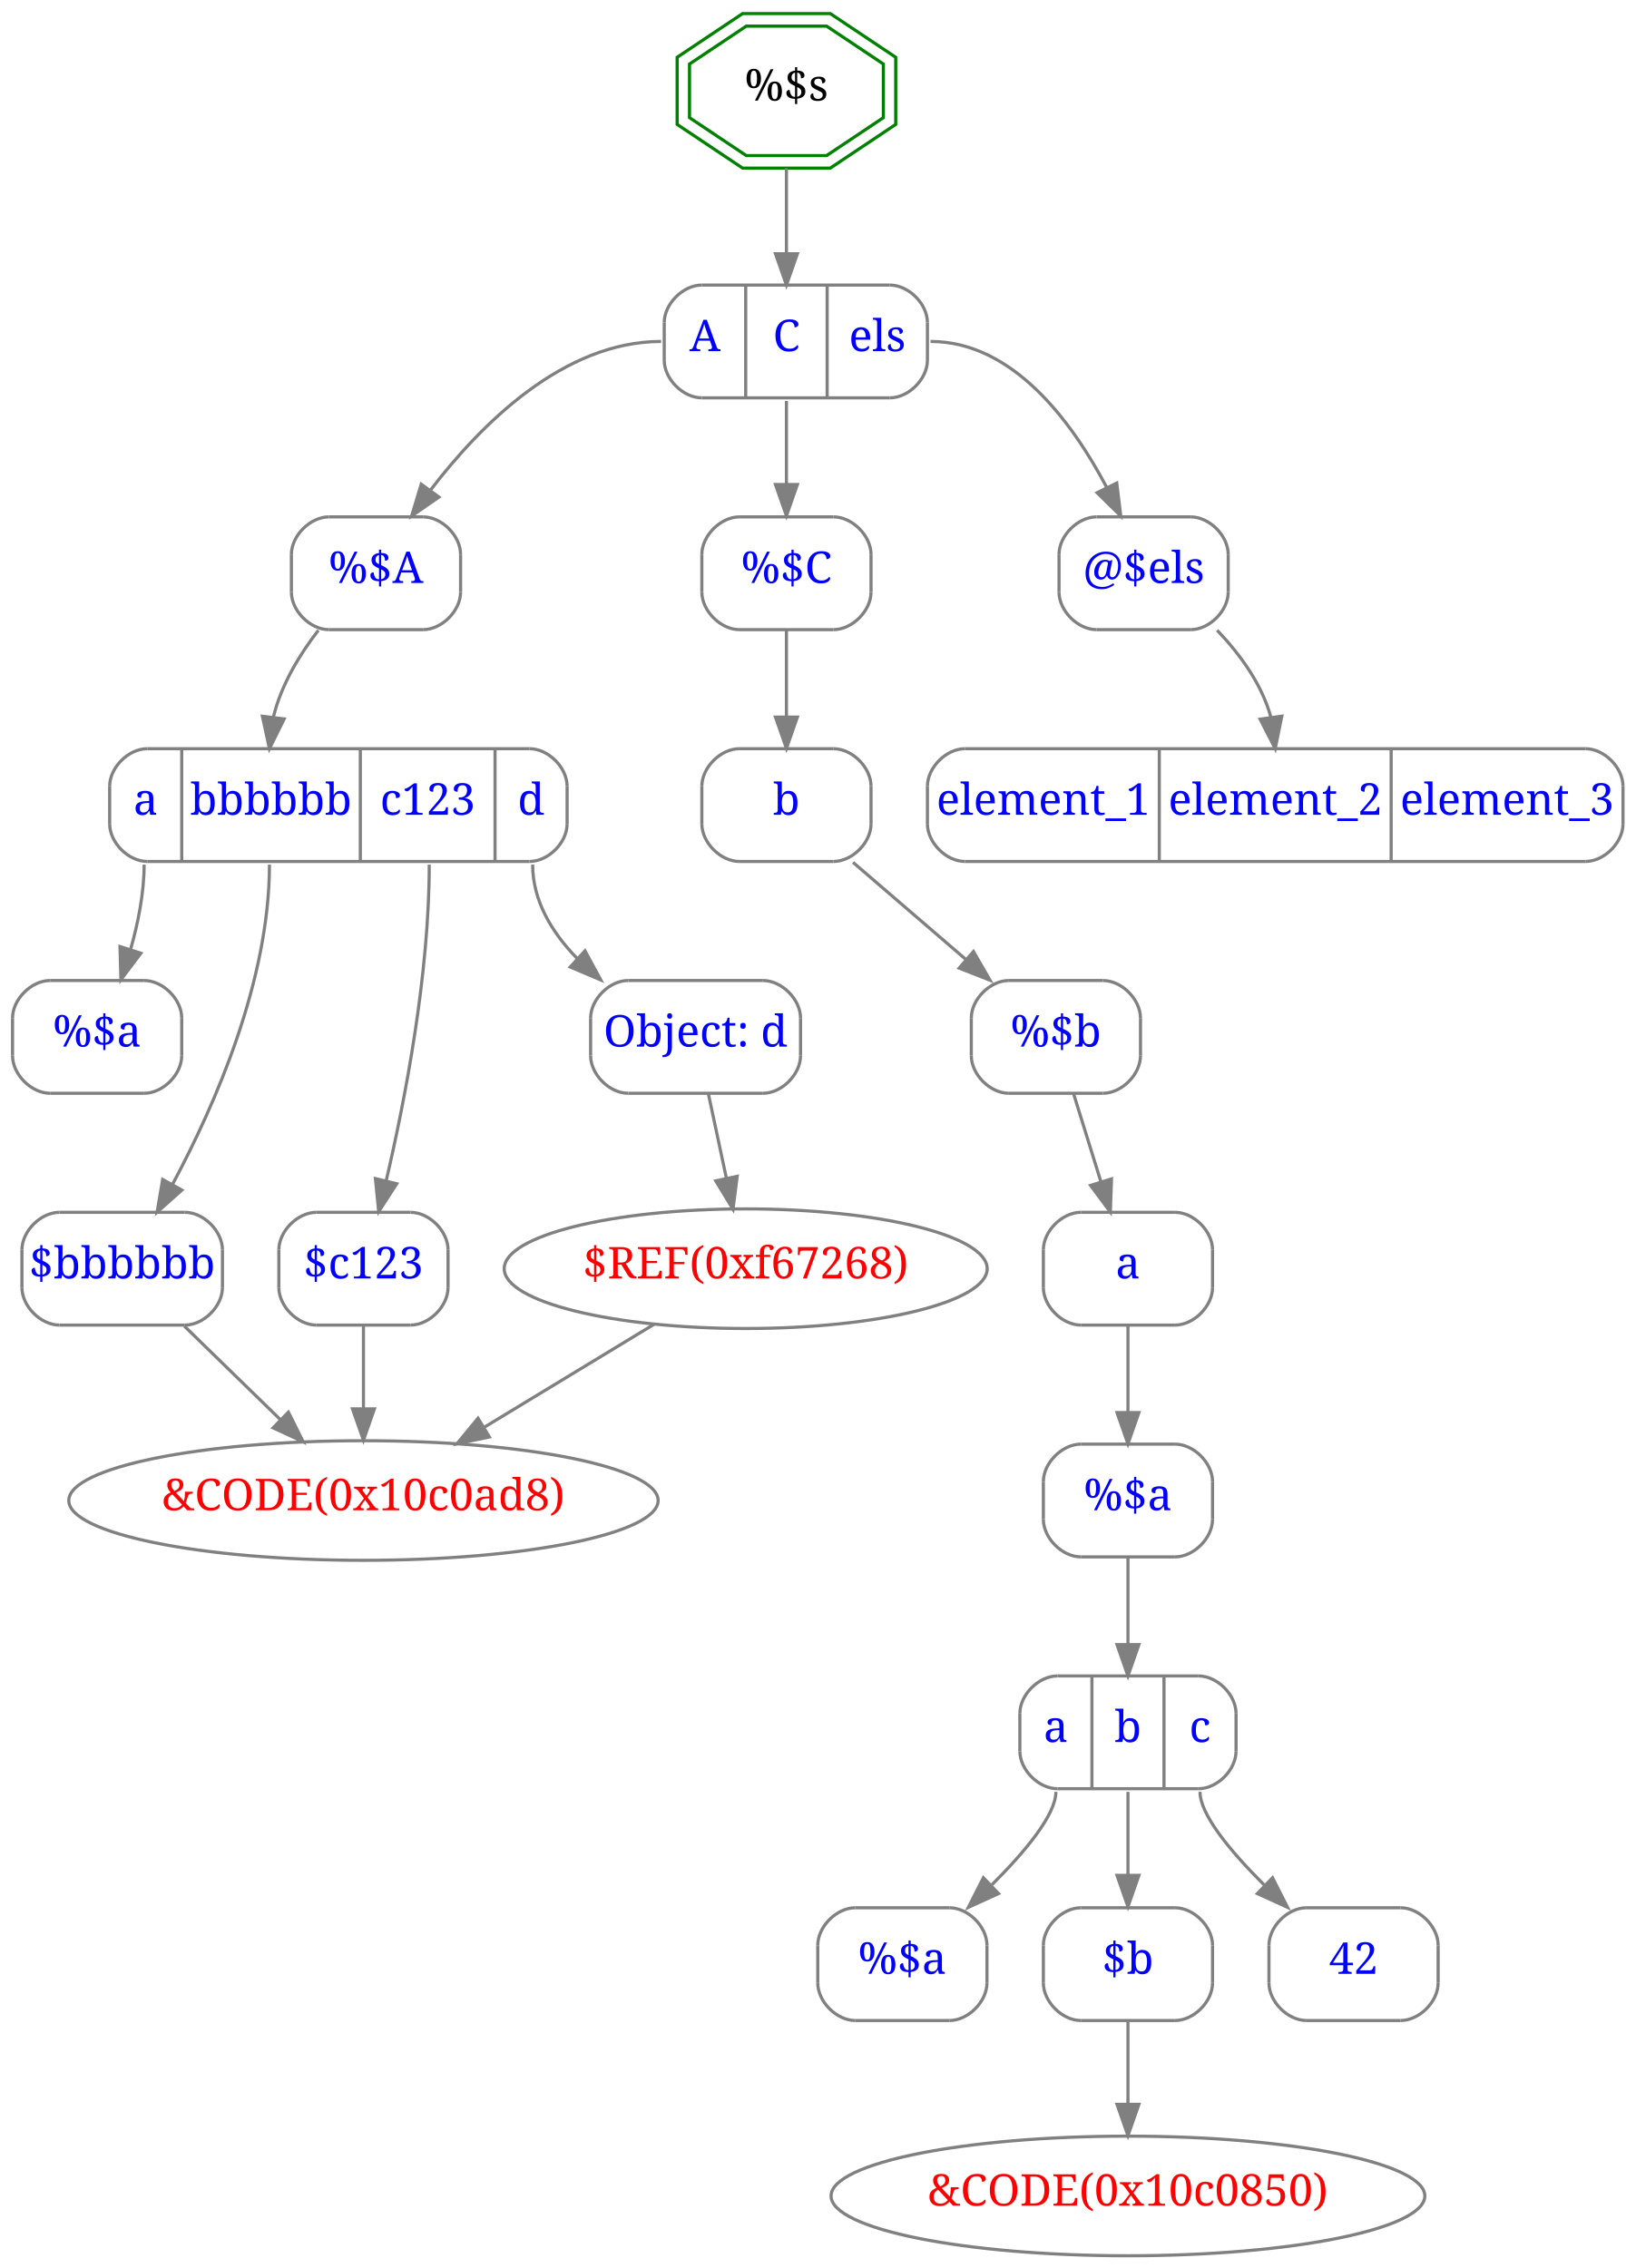
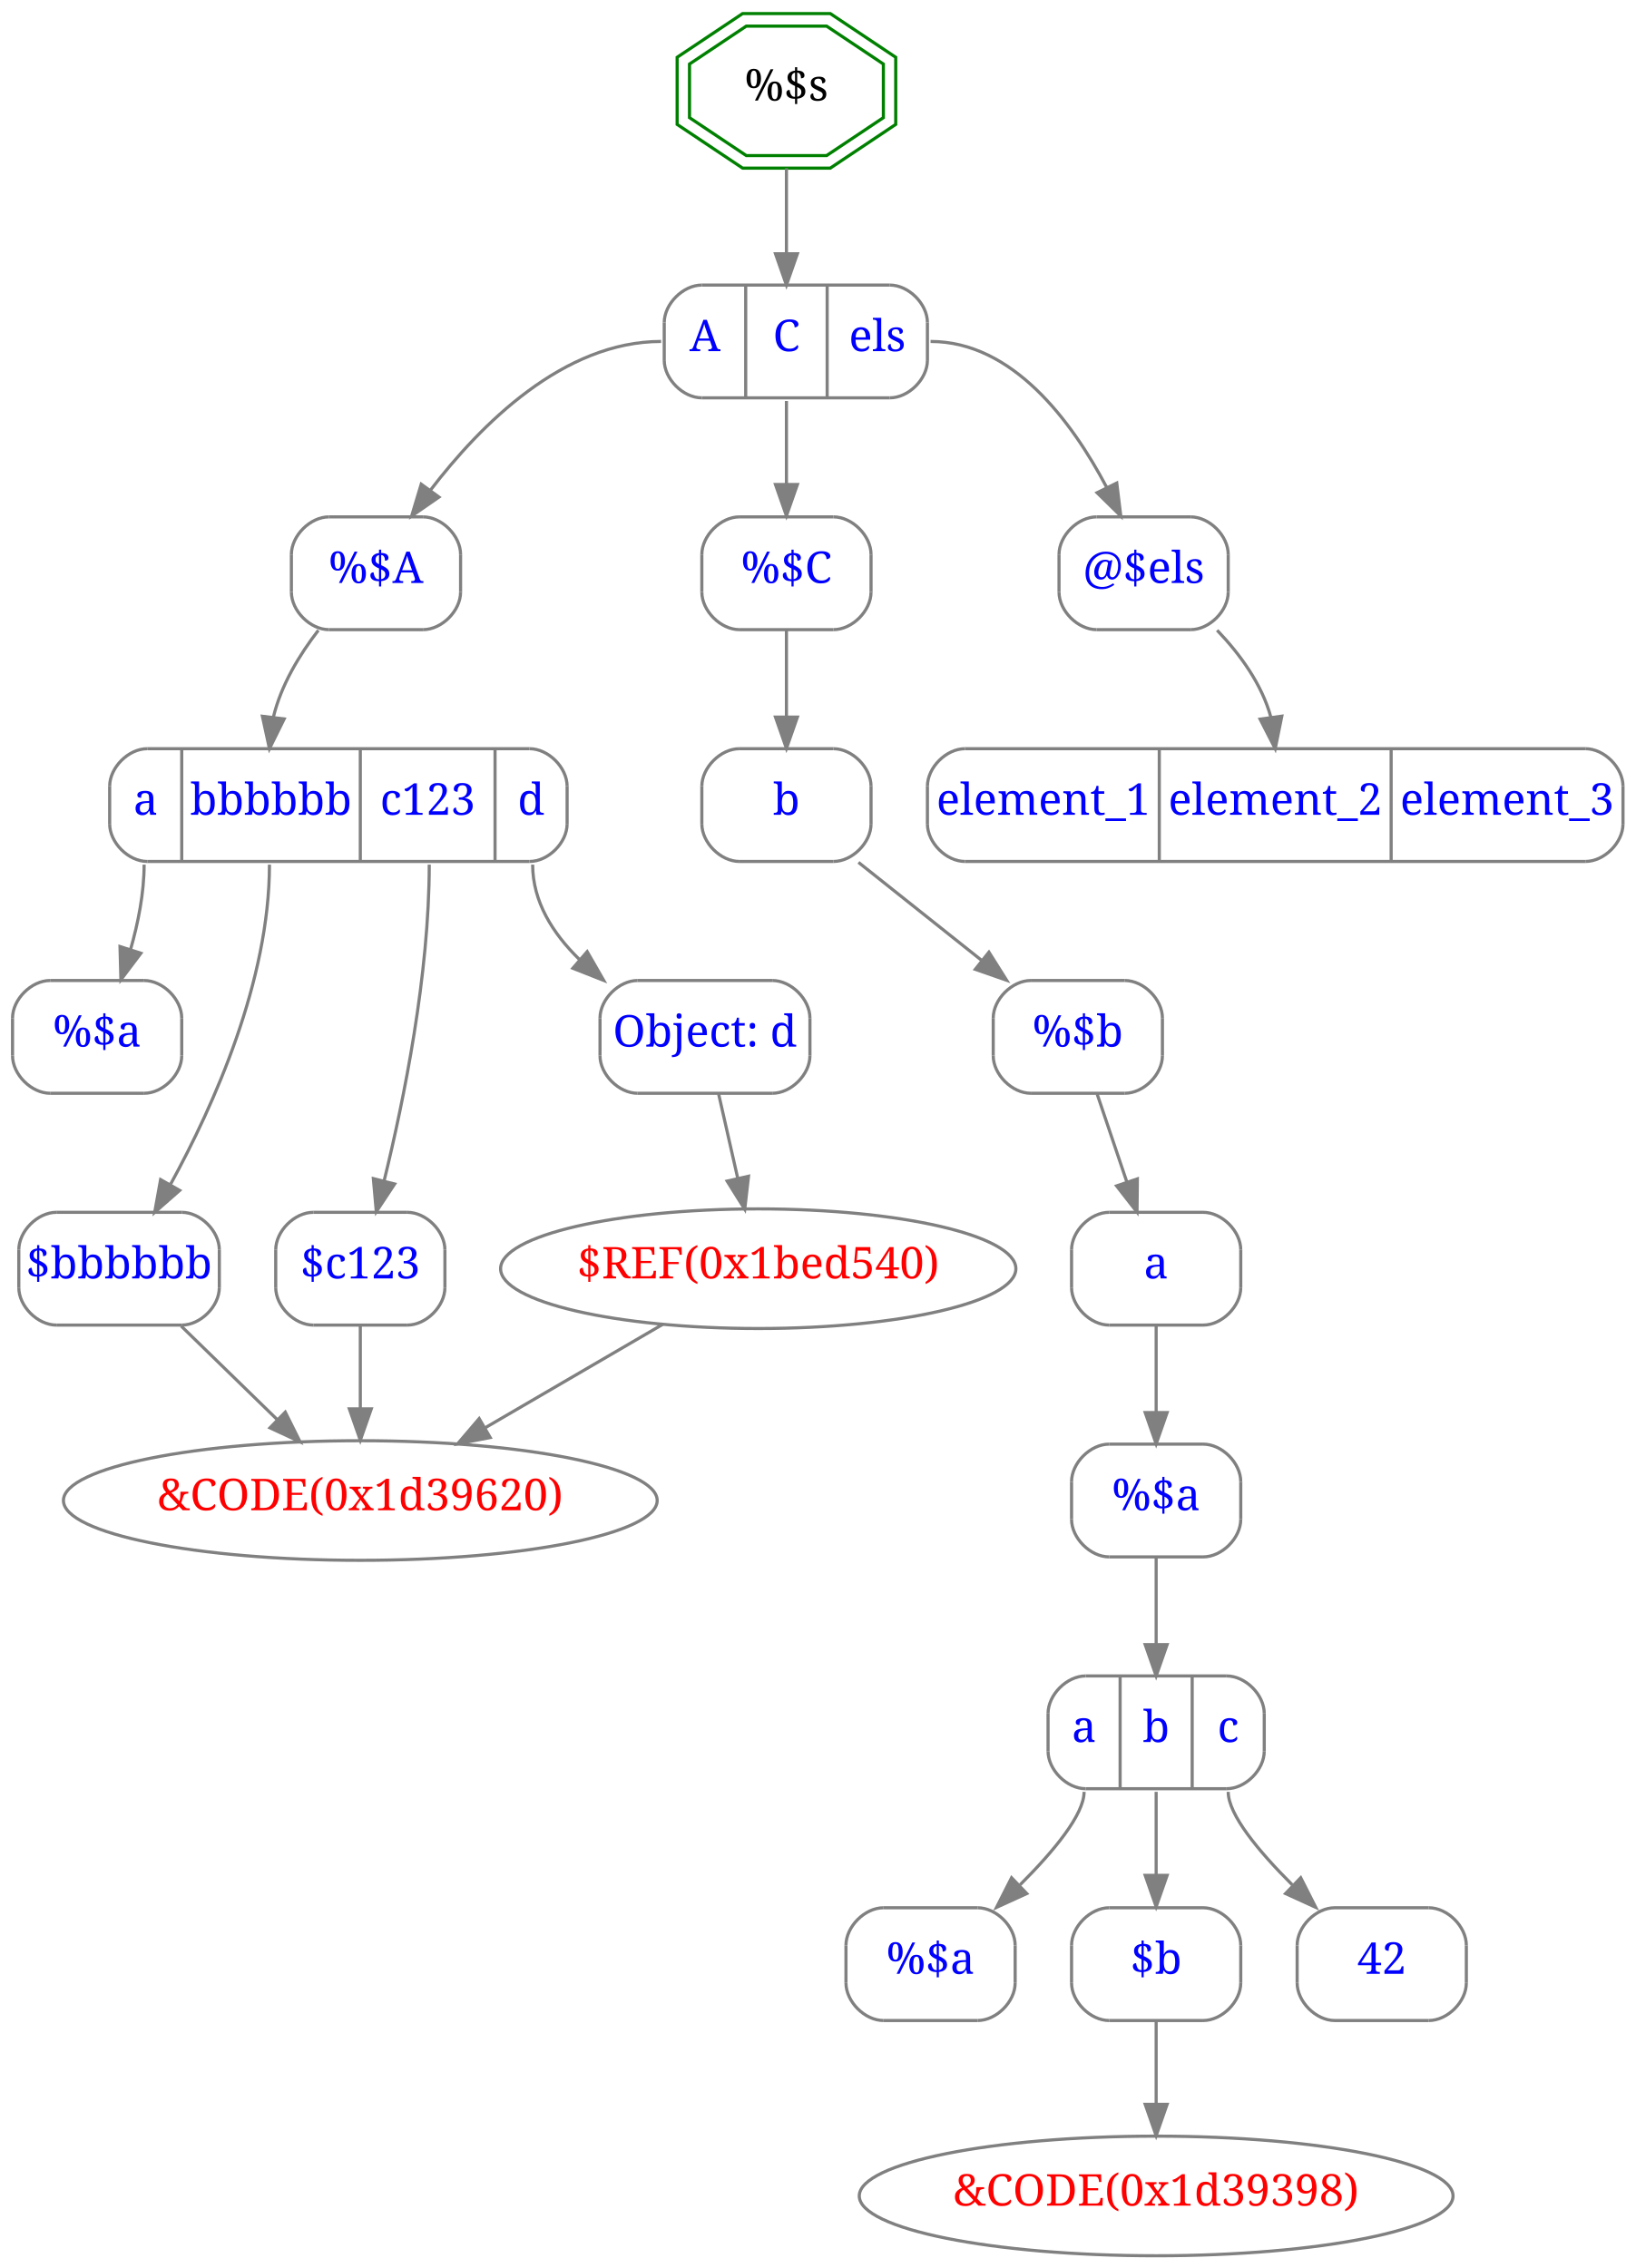
<svg xmlns="http://www.w3.org/2000/svg" width="522pt" height="724pt" viewBox="0.00 0.00 522.00 724.00">
  <g id="graph1" class="graph" transform="scale(1 1) rotate(0) translate(4 720)">
    <polygon fill="white" stroke="white" points="-4,5 -4,-720 519,-720 519,5 -4,5" />
    <g id="node1" class="node">
      <polygon fill="none" stroke="green" points="277.938,-682.44 277.938,-699.56 259.815,-711.665 234.185,-711.665 216.062,-699.56 216.062,-682.44 234.185,-670.335 259.815,-670.335 277.938,-682.44" />
      <polygon fill="none" stroke="green" points="281.882,-680.285 281.882,-701.715 260.997,-715.665 233.003,-715.665 212.118,-701.715 212.118,-680.285 233.003,-666.335 260.997,-666.335 281.882,-680.285" />
      <text text-anchor="middle" x="247" y="-687.9" font-family="Times Roman,serif" font-size="14.00">%$s</text>
    </g>
    <g id="node2" class="node">
      <polyline fill="none" stroke="grey" points="220,-593 280,-593 " />
      <path fill="none" stroke="grey" d="M280,-593C286,-593 292,-599 292,-605" />
      <polyline fill="none" stroke="grey" points="292,-605 292,-617 " />
      <path fill="none" stroke="grey" d="M292,-617C292,-623 286,-629 280,-629" />
      <polyline fill="none" stroke="grey" points="280,-629 220,-629 " />
      <path fill="none" stroke="grey" d="M220,-629C214,-629 208,-623 208,-617" />
      <polyline fill="none" stroke="grey" points="208,-617 208,-605 " />
      <path fill="none" stroke="grey" d="M208,-605C208,-599 214,-593 220,-593" />
      <text text-anchor="middle" x="221" y="-607.9" font-family="Times Roman,serif" font-size="14.00" fill="blue">A</text>
      <polyline fill="none" stroke="grey" points="234,-593 234,-629 " />
      <text text-anchor="middle" x="247" y="-607.9" font-family="Times Roman,serif" font-size="14.00" fill="blue">C</text>
      <polyline fill="none" stroke="grey" points="260,-593 260,-629 " />
      <text text-anchor="middle" x="276" y="-607.9" font-family="Times Roman,serif" font-size="14.00" fill="blue">els</text>
    </g>
    <g id="edge2" class="edge">
      <path fill="none" stroke="grey" d="M247,-666.261C247,-658.012 247,-648.558 247,-639.298" />
      <polygon fill="grey" stroke="grey" points="250.5,-639 247,-629 243.5,-639 250.5,-639" />
    </g>
    <g id="node4" class="node">
      <polyline fill="none" stroke="grey" points="101,-519 131,-519 " />
      <path fill="none" stroke="grey" d="M131,-519C137,-519 143,-525 143,-531" />
      <polyline fill="none" stroke="grey" points="143,-531 143,-543 " />
      <path fill="none" stroke="grey" d="M143,-543C143,-549 137,-555 131,-555" />
      <polyline fill="none" stroke="grey" points="131,-555 101,-555 " />
      <path fill="none" stroke="grey" d="M101,-555C95,-555 89,-549 89,-543" />
      <polyline fill="none" stroke="grey" points="89,-543 89,-531 " />
      <path fill="none" stroke="grey" d="M89,-531C89,-525 95,-519 101,-519" />
      <text text-anchor="middle" x="116" y="-533.9" font-family="Times Roman,serif" font-size="14.00" fill="blue">%$A</text>
    </g>
    <g id="edge4" class="edge">
      <path fill="none" stroke="grey" d="M207,-611C175.9,-611 149.52,-584.662 133.296,-563.412" />
      <polygon fill="grey" stroke="grey" points="136.1,-561.317 127.385,-555.292 130.441,-565.437 136.1,-561.317" />
    </g>
    <g id="node22" class="node">
      <polyline fill="none" stroke="grey" points="232,-519 262,-519 " />
      <path fill="none" stroke="grey" d="M262,-519C268,-519 274,-525 274,-531" />
      <polyline fill="none" stroke="grey" points="274,-531 274,-543 " />
      <path fill="none" stroke="grey" d="M274,-543C274,-549 268,-555 262,-555" />
      <polyline fill="none" stroke="grey" points="262,-555 232,-555 " />
      <path fill="none" stroke="grey" d="M232,-555C226,-555 220,-549 220,-543" />
      <polyline fill="none" stroke="grey" points="220,-543 220,-531 " />
      <path fill="none" stroke="grey" d="M220,-531C220,-525 226,-519 232,-519" />
      <text text-anchor="middle" x="247" y="-533.9" font-family="Times Roman,serif" font-size="14.00" fill="blue">%$C</text>
    </g>
    <g id="edge24" class="edge">
      <path fill="none" stroke="grey" d="M247,-592C247,-583.406 247,-574.057 247,-565.546" />
      <polygon fill="grey" stroke="grey" points="250.5,-565.333 247,-555.333 243.5,-565.333 250.5,-565.333" />
    </g>
    <g id="node42" class="node">
      <polyline fill="none" stroke="grey" points="346,-519 376,-519 " />
      <path fill="none" stroke="grey" d="M376,-519C382,-519 388,-525 388,-531" />
      <polyline fill="none" stroke="grey" points="388,-531 388,-543 " />
      <path fill="none" stroke="grey" d="M388,-543C388,-549 382,-555 376,-555" />
      <polyline fill="none" stroke="grey" points="376,-555 346,-555 " />
      <path fill="none" stroke="grey" d="M346,-555C340,-555 334,-549 334,-543" />
      <polyline fill="none" stroke="grey" points="334,-543 334,-531 " />
      <path fill="none" stroke="grey" d="M334,-531C334,-525 340,-519 346,-519" />
      <text text-anchor="middle" x="361" y="-533.9" font-family="Times Roman,serif" font-size="14.00" fill="blue">@$els</text>
    </g>
    <g id="edge44" class="edge">
      <path fill="none" stroke="grey" d="M293,-611C319.176,-611 338.025,-585.586 349.146,-564.545" />
      <polygon fill="grey" stroke="grey" points="352.425,-565.809 353.71,-555.292 346.147,-562.712 352.425,-565.809" />
    </g>
    <g id="node6" class="node">
      <polyline fill="none" stroke="grey" points="43,-445 165,-445 " />
      <path fill="none" stroke="grey" d="M165,-445C171,-445 177,-451 177,-457" />
      <polyline fill="none" stroke="grey" points="177,-457 177,-469 " />
      <path fill="none" stroke="grey" d="M177,-469C177,-475 171,-481 165,-481" />
      <polyline fill="none" stroke="grey" points="165,-481 43,-481 " />
      <path fill="none" stroke="grey" d="M43,-481C37,-481 31,-475 31,-469" />
      <polyline fill="none" stroke="grey" points="31,-469 31,-457 " />
      <path fill="none" stroke="grey" d="M31,-457C31,-451 37,-445 43,-445" />
      <text text-anchor="middle" x="42.5" y="-459.9" font-family="Times Roman,serif" font-size="14.00" fill="blue">a</text>
      <polyline fill="none" stroke="grey" points="54,-445 54,-481 " />
      <text text-anchor="middle" x="82.5" y="-459.9" font-family="Times Roman,serif" font-size="14.00" fill="blue">bbbbbb</text>
      <polyline fill="none" stroke="grey" points="111,-445 111,-481 " />
      <text text-anchor="middle" x="132.5" y="-459.9" font-family="Times Roman,serif" font-size="14.00" fill="blue">c123</text>
      <polyline fill="none" stroke="grey" points="154,-445 154,-481 " />
      <text text-anchor="middle" x="165.5" y="-459.9" font-family="Times Roman,serif" font-size="14.00" fill="blue">d</text>
    </g>
    <g id="edge6" class="edge">
      <path fill="none" stroke="grey" d="M97.607,-518.796C91.536,-510.947 85.704,-501.296 83.235,-491.013" />
      <polygon fill="grey" stroke="grey" points="86.698,-490.497 82,-481 79.75,-491.353 86.698,-490.497" />
    </g>
    <g id="node8" class="node">
      <polyline fill="none" stroke="grey" points="12,-371 42,-371 " />
      <path fill="none" stroke="grey" d="M42,-371C48,-371 54,-377 54,-383" />
      <polyline fill="none" stroke="grey" points="54,-383 54,-395 " />
      <path fill="none" stroke="grey" d="M54,-395C54,-401 48,-407 42,-407" />
      <polyline fill="none" stroke="grey" points="42,-407 12,-407 " />
      <path fill="none" stroke="grey" d="M12,-407C6,-407 0,-401 0,-395" />
      <polyline fill="none" stroke="grey" points="0,-395 0,-383 " />
      <path fill="none" stroke="grey" d="M0,-383C0,-377 6,-371 12,-371" />
      <text text-anchor="middle" x="27" y="-385.9" font-family="Times Roman,serif" font-size="14.00" fill="blue">%$a</text>
    </g>
    <g id="edge8" class="edge">
      <path fill="none" stroke="grey" d="M42,-444C42,-434.966 40.093,-425.381 37.639,-416.788" />
      <polygon fill="grey" stroke="grey" points="40.968,-415.706 34.588,-407.247 34.3,-417.838 40.968,-415.706" />
    </g>
    <g id="node10" class="node">
-       <polyline fill="none" stroke="grey" points="15,-297 55,-297 " />
-       <path fill="none" stroke="grey" d="M55,-297C61,-297 67,-303 67,-309" />
-       <polyline fill="none" stroke="grey" points="67,-309 67,-321 " />
-       <path fill="none" stroke="grey" d="M67,-321C67,-327 61,-333 55,-333" />
-       <polyline fill="none" stroke="grey" points="55,-333 15,-333 " />
-       <path fill="none" stroke="grey" d="M15,-333C9,-333 3,-327 3,-321" />
-       <polyline fill="none" stroke="grey" points="3,-321 3,-309 " />
-       <path fill="none" stroke="grey" d="M3,-309C3,-303 9,-297 15,-297" />
-       <text text-anchor="middle" x="35" y="-311.9" font-family="Times Roman,serif" font-size="14.00" fill="blue">$bbbbbb</text>
+       <polyline fill="none" stroke="grey" points="14,-297 54,-297 " />
+       <path fill="none" stroke="grey" d="M54,-297C60,-297 66,-303 66,-309" />
+       <polyline fill="none" stroke="grey" points="66,-309 66,-321 " />
+       <path fill="none" stroke="grey" d="M66,-321C66,-327 60,-333 54,-333" />
+       <polyline fill="none" stroke="grey" points="54,-333 14,-333 " />
+       <path fill="none" stroke="grey" d="M14,-333C8,-333 2,-327 2,-321" />
+       <polyline fill="none" stroke="grey" points="2,-321 2,-309 " />
+       <path fill="none" stroke="grey" d="M2,-309C2,-303 8,-297 14,-297" />
+       <text text-anchor="middle" x="34" y="-311.9" font-family="Times Roman,serif" font-size="14.00" fill="blue">$bbbbbb</text>
    </g>
    <g id="edge10" class="edge">
-       <path fill="none" stroke="grey" d="M82,-444C82,-407.012 64.731,-367.467 51.129,-342.056" />
-       <polygon fill="grey" stroke="grey" points="54.044,-340.096 46.138,-333.043 47.92,-343.487 54.044,-340.096" />
+       <path fill="none" stroke="grey" d="M82,-444C82,-406.919 64.364,-367.394 50.472,-342.012" />
+       <polygon fill="grey" stroke="grey" points="53.348,-339.989 45.375,-333.012 47.257,-343.438 53.348,-339.989" />
    </g>
    <g id="node14" class="node">
-       <polyline fill="none" stroke="grey" points="97,-297 127,-297 " />
-       <path fill="none" stroke="grey" d="M127,-297C133,-297 139,-303 139,-309" />
-       <polyline fill="none" stroke="grey" points="139,-309 139,-321 " />
-       <path fill="none" stroke="grey" d="M139,-321C139,-327 133,-333 127,-333" />
-       <polyline fill="none" stroke="grey" points="127,-333 97,-333 " />
-       <path fill="none" stroke="grey" d="M97,-333C91,-333 85,-327 85,-321" />
-       <polyline fill="none" stroke="grey" points="85,-321 85,-309 " />
-       <path fill="none" stroke="grey" d="M85,-309C85,-303 91,-297 97,-297" />
-       <text text-anchor="middle" x="112" y="-311.9" font-family="Times Roman,serif" font-size="14.00" fill="blue">$c123</text>
+       <polyline fill="none" stroke="grey" points="96,-297 126,-297 " />
+       <path fill="none" stroke="grey" d="M126,-297C132,-297 138,-303 138,-309" />
+       <polyline fill="none" stroke="grey" points="138,-309 138,-321 " />
+       <path fill="none" stroke="grey" d="M138,-321C138,-327 132,-333 126,-333" />
+       <polyline fill="none" stroke="grey" points="126,-333 96,-333 " />
+       <path fill="none" stroke="grey" d="M96,-333C90,-333 84,-327 84,-321" />
+       <polyline fill="none" stroke="grey" points="84,-321 84,-309 " />
+       <path fill="none" stroke="grey" d="M84,-309C84,-303 90,-297 96,-297" />
+       <text text-anchor="middle" x="111" y="-311.9" font-family="Times Roman,serif" font-size="14.00" fill="blue">$c123</text>
    </g>
    <g id="edge14" class="edge">
-       <path fill="none" stroke="grey" d="M133,-444C133,-408.9 125.333,-369.119 119.264,-343.128" />
-       <polygon fill="grey" stroke="grey" points="122.621,-342.118 116.871,-333.22 115.816,-343.762 122.621,-342.118" />
+       <path fill="none" stroke="grey" d="M133,-444C133,-408.856 124.967,-369.084 118.61,-343.108" />
+       <polygon fill="grey" stroke="grey" points="121.95,-342.04 116.103,-333.205 115.164,-343.758 121.95,-342.04" />
    </g>
    <g id="node17" class="node">
-       <polyline fill="none" stroke="grey" points="196.5,-371 239.5,-371 " />
-       <path fill="none" stroke="grey" d="M239.5,-371C245.5,-371 251.5,-377 251.5,-383" />
-       <polyline fill="none" stroke="grey" points="251.5,-383 251.5,-395 " />
-       <path fill="none" stroke="grey" d="M251.5,-395C251.5,-401 245.5,-407 239.5,-407" />
-       <polyline fill="none" stroke="grey" points="239.5,-407 196.5,-407 " />
-       <path fill="none" stroke="grey" d="M196.5,-407C190.5,-407 184.5,-401 184.5,-395" />
-       <polyline fill="none" stroke="grey" points="184.5,-395 184.5,-383 " />
-       <path fill="none" stroke="grey" d="M184.5,-383C184.5,-377 190.5,-371 196.5,-371" />
-       <text text-anchor="middle" x="218" y="-385.9" font-family="Times Roman,serif" font-size="14.00" fill="blue">Object: d</text>
+       <polyline fill="none" stroke="grey" points="199.5,-371 242.5,-371 " />
+       <path fill="none" stroke="grey" d="M242.5,-371C248.5,-371 254.5,-377 254.5,-383" />
+       <polyline fill="none" stroke="grey" points="254.5,-383 254.5,-395 " />
+       <path fill="none" stroke="grey" d="M254.5,-395C254.5,-401 248.5,-407 242.5,-407" />
+       <polyline fill="none" stroke="grey" points="242.5,-407 199.5,-407 " />
+       <path fill="none" stroke="grey" d="M199.5,-407C193.5,-407 187.5,-401 187.5,-395" />
+       <polyline fill="none" stroke="grey" points="187.5,-395 187.5,-383 " />
+       <path fill="none" stroke="grey" d="M187.5,-383C187.5,-377 193.5,-371 199.5,-371" />
+       <text text-anchor="middle" x="221" y="-385.9" font-family="Times Roman,serif" font-size="14.00" fill="blue">Object: d</text>
    </g>
    <g id="edge18" class="edge">
-       <path fill="none" stroke="grey" d="M166,-444C166,-432.414 172.169,-422.284 180.257,-413.982" />
-       <polygon fill="grey" stroke="grey" points="182.708,-416.484 187.751,-407.166 177.998,-411.305 182.708,-416.484" />
+       <path fill="none" stroke="grey" d="M166,-444C166,-432.198 172.41,-422.044 180.854,-413.788" />
+       <polygon fill="grey" stroke="grey" points="183.404,-416.211 188.688,-407.028 178.831,-410.911 183.404,-416.211" />
    </g>
    <g id="node12" class="node">
-       <ellipse fill="none" stroke="grey" cx="112" cy="-241" rx="94.045" ry="19.092" />
-       <text text-anchor="middle" x="112" y="-237.9" font-family="Times Roman,serif" font-size="14.00" fill="red">&amp;CODE(0x10c0ad8)</text>
+       <ellipse fill="none" stroke="grey" cx="111" cy="-241" rx="94.752" ry="19.092" />
+       <text text-anchor="middle" x="111" y="-237.9" font-family="Times Roman,serif" font-size="14.00" fill="red">&amp;CODE(0x1d39620)</text>
    </g>
    <g id="edge12" class="edge">
-       <path fill="none" stroke="grey" d="M54.829,-296.686C64.133,-287.624 75.355,-276.693 85.384,-266.924" />
-       <polygon fill="grey" stroke="grey" points="88.048,-269.215 92.77,-259.731 83.164,-264.201 88.048,-269.215" />
+       <path fill="none" stroke="grey" d="M53.829,-296.686C63.133,-287.624 74.355,-276.693 84.384,-266.924" />
+       <polygon fill="grey" stroke="grey" points="87.048,-269.215 91.77,-259.731 82.164,-264.201 87.048,-269.215" />
    </g>
    <g id="edge16" class="edge">
-       <path fill="none" stroke="grey" d="M112,-296.686C112,-288.725 112,-279.321 112,-270.53" />
-       <polygon fill="grey" stroke="grey" points="115.5,-270.249 112,-260.249 108.5,-270.249 115.5,-270.249" />
+       <path fill="none" stroke="grey" d="M111,-296.686C111,-288.725 111,-279.321 111,-270.53" />
+       <polygon fill="grey" stroke="grey" points="114.5,-270.249 111,-260.249 107.5,-270.249 114.5,-270.249" />
    </g>
    <g id="node19" class="node">
-       <ellipse fill="none" stroke="grey" cx="234" cy="-315" rx="77.075" ry="19.092" />
-       <text text-anchor="middle" x="234" y="-311.9" font-family="Times Roman,serif" font-size="14.00" fill="red">$REF(0xf67268)</text>
+       <ellipse fill="none" stroke="grey" cx="238" cy="-315" rx="82.23" ry="19.092" />
+       <text text-anchor="middle" x="238" y="-311.9" font-family="Times Roman,serif" font-size="14.00" fill="red">$REF(0x1bed540)</text>
    </g>
    <g id="edge20" class="edge">
-       <path fill="none" stroke="grey" d="M222.12,-370.686C223.851,-362.575 225.9,-352.966 227.806,-344.034" />
-       <polygon fill="grey" stroke="grey" points="231.285,-344.499 229.949,-333.989 224.44,-343.039 231.285,-344.499" />
+       <path fill="none" stroke="grey" d="M225.378,-370.686C227.236,-362.487 229.442,-352.757 231.485,-343.743" />
+       <polygon fill="grey" stroke="grey" points="234.899,-344.516 233.696,-333.989 228.072,-342.968 234.899,-344.516" />
    </g>
    <g id="edge22" class="edge">
-       <path fill="none" stroke="grey" d="M204.778,-297.275C188.57,-287.444 168.209,-275.094 150.694,-264.47" />
-       <polygon fill="grey" stroke="grey" points="152.196,-261.288 141.831,-259.094 148.566,-267.273 152.196,-261.288" />
+       <path fill="none" stroke="grey" d="M207.58,-297.275C190.553,-287.354 169.124,-274.867 150.779,-264.178" />
+       <polygon fill="grey" stroke="grey" points="152.456,-261.105 142.054,-259.094 148.932,-267.153 152.456,-261.105" />
    </g>
    <g id="node24" class="node">
      <polyline fill="none" stroke="grey" points="232,-445 262,-445 " />
      <path fill="none" stroke="grey" d="M262,-445C268,-445 274,-451 274,-457" />
      <polyline fill="none" stroke="grey" points="274,-457 274,-469 " />
      <path fill="none" stroke="grey" d="M274,-469C274,-475 268,-481 262,-481" />
      <polyline fill="none" stroke="grey" points="262,-481 232,-481 " />
      <path fill="none" stroke="grey" d="M232,-481C226,-481 220,-475 220,-469" />
      <polyline fill="none" stroke="grey" points="220,-469 220,-457 " />
      <path fill="none" stroke="grey" d="M220,-457C220,-451 226,-445 232,-445" />
      <text text-anchor="middle" x="247" y="-459.9" font-family="Times Roman,serif" font-size="14.00" fill="blue">b</text>
    </g>
    <g id="edge26" class="edge">
      <path fill="none" stroke="grey" d="M247,-518.708C247,-510.464 247,-500.538 247,-491.362" />
      <polygon fill="grey" stroke="grey" points="250.5,-491.082 247,-481.082 243.5,-491.082 250.5,-491.082" />
    </g>
    <g id="node26" class="node">
-       <polyline fill="none" stroke="grey" points="318,-371 348,-371 " />
-       <path fill="none" stroke="grey" d="M348,-371C354,-371 360,-377 360,-383" />
-       <polyline fill="none" stroke="grey" points="360,-383 360,-395 " />
-       <path fill="none" stroke="grey" d="M360,-395C360,-401 354,-407 348,-407" />
-       <polyline fill="none" stroke="grey" points="348,-407 318,-407 " />
-       <path fill="none" stroke="grey" d="M318,-407C312,-407 306,-401 306,-395" />
-       <polyline fill="none" stroke="grey" points="306,-395 306,-383 " />
-       <path fill="none" stroke="grey" d="M306,-383C306,-377 312,-371 318,-371" />
-       <text text-anchor="middle" x="333" y="-385.9" font-family="Times Roman,serif" font-size="14.00" fill="blue">%$b</text>
+       <polyline fill="none" stroke="grey" points="325,-371 355,-371 " />
+       <path fill="none" stroke="grey" d="M355,-371C361,-371 367,-377 367,-383" />
+       <polyline fill="none" stroke="grey" points="367,-383 367,-395 " />
+       <path fill="none" stroke="grey" d="M367,-395C367,-401 361,-407 355,-407" />
+       <polyline fill="none" stroke="grey" points="355,-407 325,-407 " />
+       <path fill="none" stroke="grey" d="M325,-407C319,-407 313,-401 313,-395" />
+       <polyline fill="none" stroke="grey" points="313,-395 313,-383 " />
+       <path fill="none" stroke="grey" d="M313,-383C313,-377 319,-371 325,-371" />
+       <text text-anchor="middle" x="340" y="-385.9" font-family="Times Roman,serif" font-size="14.00" fill="blue">%$b</text>
    </g>
    <g id="edge28" class="edge">
-       <path fill="none" stroke="grey" d="M268.258,-444.708C279.089,-435.388 292.418,-423.92 304.16,-413.816" />
-       <polygon fill="grey" stroke="grey" points="306.689,-416.257 311.986,-407.082 302.123,-410.951 306.689,-416.257" />
+       <path fill="none" stroke="grey" d="M269.989,-444.708C281.814,-435.299 296.392,-423.699 309.179,-413.525" />
+       <polygon fill="grey" stroke="grey" points="311.63,-416.047 317.276,-407.082 307.271,-410.569 311.63,-416.047" />
    </g>
    <g id="node28" class="node">
-       <polyline fill="none" stroke="grey" points="341,-297 371,-297 " />
-       <path fill="none" stroke="grey" d="M371,-297C377,-297 383,-303 383,-309" />
-       <polyline fill="none" stroke="grey" points="383,-309 383,-321 " />
-       <path fill="none" stroke="grey" d="M383,-321C383,-327 377,-333 371,-333" />
-       <polyline fill="none" stroke="grey" points="371,-333 341,-333 " />
-       <path fill="none" stroke="grey" d="M341,-333C335,-333 329,-327 329,-321" />
-       <polyline fill="none" stroke="grey" points="329,-321 329,-309 " />
-       <path fill="none" stroke="grey" d="M329,-309C329,-303 335,-297 341,-297" />
-       <text text-anchor="middle" x="356" y="-311.9" font-family="Times Roman,serif" font-size="14.00" fill="blue">a</text>
+       <polyline fill="none" stroke="grey" points="350,-297 380,-297 " />
+       <path fill="none" stroke="grey" d="M380,-297C386,-297 392,-303 392,-309" />
+       <polyline fill="none" stroke="grey" points="392,-309 392,-321 " />
+       <path fill="none" stroke="grey" d="M392,-321C392,-327 386,-333 380,-333" />
+       <polyline fill="none" stroke="grey" points="380,-333 350,-333 " />
+       <path fill="none" stroke="grey" d="M350,-333C344,-333 338,-327 338,-321" />
+       <polyline fill="none" stroke="grey" points="338,-321 338,-309 " />
+       <path fill="none" stroke="grey" d="M338,-309C338,-303 344,-297 350,-297" />
+       <text text-anchor="middle" x="365" y="-311.9" font-family="Times Roman,serif" font-size="14.00" fill="blue">a</text>
    </g>
    <g id="edge30" class="edge">
-       <path fill="none" stroke="grey" d="M338.685,-370.708C341.304,-362.284 344.467,-352.105 347.37,-342.765" />
-       <polygon fill="grey" stroke="grey" points="350.754,-343.67 350.38,-333.082 344.07,-341.592 350.754,-343.67" />
+       <path fill="none" stroke="grey" d="M346.18,-370.708C349.026,-362.284 352.464,-352.105 355.62,-342.765" />
+       <polygon fill="grey" stroke="grey" points="359.006,-343.676 358.891,-333.082 352.375,-341.435 359.006,-343.676" />
    </g>
    <g id="node30" class="node">
-       <polyline fill="none" stroke="grey" points="341,-223 371,-223 " />
-       <path fill="none" stroke="grey" d="M371,-223C377,-223 383,-229 383,-235" />
-       <polyline fill="none" stroke="grey" points="383,-235 383,-247 " />
-       <path fill="none" stroke="grey" d="M383,-247C383,-253 377,-259 371,-259" />
-       <polyline fill="none" stroke="grey" points="371,-259 341,-259 " />
-       <path fill="none" stroke="grey" d="M341,-259C335,-259 329,-253 329,-247" />
-       <polyline fill="none" stroke="grey" points="329,-247 329,-235 " />
-       <path fill="none" stroke="grey" d="M329,-235C329,-229 335,-223 341,-223" />
-       <text text-anchor="middle" x="356" y="-237.9" font-family="Times Roman,serif" font-size="14.00" fill="blue">%$a</text>
+       <polyline fill="none" stroke="grey" points="350,-223 380,-223 " />
+       <path fill="none" stroke="grey" d="M380,-223C386,-223 392,-229 392,-235" />
+       <polyline fill="none" stroke="grey" points="392,-235 392,-247 " />
+       <path fill="none" stroke="grey" d="M392,-247C392,-253 386,-259 380,-259" />
+       <polyline fill="none" stroke="grey" points="380,-259 350,-259 " />
+       <path fill="none" stroke="grey" d="M350,-259C344,-259 338,-253 338,-247" />
+       <polyline fill="none" stroke="grey" points="338,-247 338,-235 " />
+       <path fill="none" stroke="grey" d="M338,-235C338,-229 344,-223 350,-223" />
+       <text text-anchor="middle" x="365" y="-237.9" font-family="Times Roman,serif" font-size="14.00" fill="blue">%$a</text>
    </g>
    <g id="edge32" class="edge">
-       <path fill="none" stroke="grey" d="M356,-296.708C356,-288.464 356,-278.538 356,-269.362" />
-       <polygon fill="grey" stroke="grey" points="359.5,-269.082 356,-259.082 352.5,-269.082 359.5,-269.082" />
+       <path fill="none" stroke="grey" d="M365,-296.708C365,-288.464 365,-278.538 365,-269.362" />
+       <polygon fill="grey" stroke="grey" points="368.5,-269.082 365,-259.082 361.5,-269.082 368.5,-269.082" />
    </g>
    <g id="node32" class="node">
-       <polyline fill="none" stroke="grey" points="333.5,-149 378.5,-149 " />
-       <path fill="none" stroke="grey" d="M378.5,-149C384.5,-149 390.5,-155 390.5,-161" />
-       <polyline fill="none" stroke="grey" points="390.5,-161 390.5,-173 " />
-       <path fill="none" stroke="grey" d="M390.5,-173C390.5,-179 384.5,-185 378.5,-185" />
-       <polyline fill="none" stroke="grey" points="378.5,-185 333.5,-185 " />
-       <path fill="none" stroke="grey" d="M333.5,-185C327.5,-185 321.5,-179 321.5,-173" />
-       <polyline fill="none" stroke="grey" points="321.5,-173 321.5,-161 " />
-       <path fill="none" stroke="grey" d="M321.5,-161C321.5,-155 327.5,-149 333.5,-149" />
-       <text text-anchor="middle" x="333" y="-163.9" font-family="Times Roman,serif" font-size="14.00" fill="blue">a</text>
-       <polyline fill="none" stroke="grey" points="344.5,-149 344.5,-185 " />
-       <text text-anchor="middle" x="356" y="-163.9" font-family="Times Roman,serif" font-size="14.00" fill="blue">b</text>
-       <polyline fill="none" stroke="grey" points="367.5,-149 367.5,-185 " />
-       <text text-anchor="middle" x="379" y="-163.9" font-family="Times Roman,serif" font-size="14.00" fill="blue">c</text>
+       <polyline fill="none" stroke="grey" points="342.5,-149 387.5,-149 " />
+       <path fill="none" stroke="grey" d="M387.5,-149C393.5,-149 399.5,-155 399.5,-161" />
+       <polyline fill="none" stroke="grey" points="399.5,-161 399.5,-173 " />
+       <path fill="none" stroke="grey" d="M399.5,-173C399.5,-179 393.5,-185 387.5,-185" />
+       <polyline fill="none" stroke="grey" points="387.5,-185 342.5,-185 " />
+       <path fill="none" stroke="grey" d="M342.5,-185C336.5,-185 330.5,-179 330.5,-173" />
+       <polyline fill="none" stroke="grey" points="330.5,-173 330.5,-161 " />
+       <path fill="none" stroke="grey" d="M330.5,-161C330.5,-155 336.5,-149 342.5,-149" />
+       <text text-anchor="middle" x="342" y="-163.9" font-family="Times Roman,serif" font-size="14.00" fill="blue">a</text>
+       <polyline fill="none" stroke="grey" points="353.5,-149 353.5,-185 " />
+       <text text-anchor="middle" x="365" y="-163.9" font-family="Times Roman,serif" font-size="14.00" fill="blue">b</text>
+       <polyline fill="none" stroke="grey" points="376.5,-149 376.5,-185 " />
+       <text text-anchor="middle" x="388" y="-163.9" font-family="Times Roman,serif" font-size="14.00" fill="blue">c</text>
    </g>
    <g id="edge34" class="edge">
-       <path fill="none" stroke="grey" d="M356,-222.74C356,-214.628 356,-204.855 356,-195.258" />
-       <polygon fill="grey" stroke="grey" points="359.5,-195 356,-185 352.5,-195 359.5,-195" />
+       <path fill="none" stroke="grey" d="M365,-222.74C365,-214.628 365,-204.855 365,-195.258" />
+       <polygon fill="grey" stroke="grey" points="368.5,-195 365,-185 361.5,-195 368.5,-195" />
    </g>
    <g id="node34" class="node">
-       <polyline fill="none" stroke="grey" points="269,-75 299,-75 " />
-       <path fill="none" stroke="grey" d="M299,-75C305,-75 311,-81 311,-87" />
-       <polyline fill="none" stroke="grey" points="311,-87 311,-99 " />
-       <path fill="none" stroke="grey" d="M311,-99C311,-105 305,-111 299,-111" />
-       <polyline fill="none" stroke="grey" points="299,-111 269,-111 " />
-       <path fill="none" stroke="grey" d="M269,-111C263,-111 257,-105 257,-99" />
-       <polyline fill="none" stroke="grey" points="257,-99 257,-87 " />
-       <path fill="none" stroke="grey" d="M257,-87C257,-81 263,-75 269,-75" />
-       <text text-anchor="middle" x="284" y="-89.9" font-family="Times Roman,serif" font-size="14.00" fill="blue">%$a</text>
+       <polyline fill="none" stroke="grey" points="278,-75 308,-75 " />
+       <path fill="none" stroke="grey" d="M308,-75C314,-75 320,-81 320,-87" />
+       <polyline fill="none" stroke="grey" points="320,-87 320,-99 " />
+       <path fill="none" stroke="grey" d="M320,-99C320,-105 314,-111 308,-111" />
+       <polyline fill="none" stroke="grey" points="308,-111 278,-111 " />
+       <path fill="none" stroke="grey" d="M278,-111C272,-111 266,-105 266,-99" />
+       <polyline fill="none" stroke="grey" points="266,-99 266,-87 " />
+       <path fill="none" stroke="grey" d="M266,-87C266,-81 272,-75 278,-75" />
+       <text text-anchor="middle" x="293" y="-89.9" font-family="Times Roman,serif" font-size="14.00" fill="blue">%$a</text>
    </g>
    <g id="edge36" class="edge">
-       <path fill="none" stroke="grey" d="M333,-148C333,-140.727 323.326,-129.058 312.574,-118.336" />
-       <polygon fill="grey" stroke="grey" points="314.704,-115.528 305.065,-111.13 309.857,-120.579 314.704,-115.528" />
+       <path fill="none" stroke="grey" d="M342,-148C342,-140.727 332.326,-129.058 321.574,-118.336" />
+       <polygon fill="grey" stroke="grey" points="323.704,-115.528 314.065,-111.13 318.857,-120.579 323.704,-115.528" />
    </g>
    <g id="node36" class="node">
-       <polyline fill="none" stroke="grey" points="341,-75 371,-75 " />
-       <path fill="none" stroke="grey" d="M371,-75C377,-75 383,-81 383,-87" />
-       <polyline fill="none" stroke="grey" points="383,-87 383,-99 " />
-       <path fill="none" stroke="grey" d="M383,-99C383,-105 377,-111 371,-111" />
-       <polyline fill="none" stroke="grey" points="371,-111 341,-111 " />
-       <path fill="none" stroke="grey" d="M341,-111C335,-111 329,-105 329,-99" />
-       <polyline fill="none" stroke="grey" points="329,-99 329,-87 " />
-       <path fill="none" stroke="grey" d="M329,-87C329,-81 335,-75 341,-75" />
-       <text text-anchor="middle" x="356" y="-89.9" font-family="Times Roman,serif" font-size="14.00" fill="blue">$b</text>
+       <polyline fill="none" stroke="grey" points="350,-75 380,-75 " />
+       <path fill="none" stroke="grey" d="M380,-75C386,-75 392,-81 392,-87" />
+       <polyline fill="none" stroke="grey" points="392,-87 392,-99 " />
+       <path fill="none" stroke="grey" d="M392,-99C392,-105 386,-111 380,-111" />
+       <polyline fill="none" stroke="grey" points="380,-111 350,-111 " />
+       <path fill="none" stroke="grey" d="M350,-111C344,-111 338,-105 338,-99" />
+       <polyline fill="none" stroke="grey" points="338,-99 338,-87 " />
+       <path fill="none" stroke="grey" d="M338,-87C338,-81 344,-75 350,-75" />
+       <text text-anchor="middle" x="365" y="-89.9" font-family="Times Roman,serif" font-size="14.00" fill="blue">$b</text>
    </g>
    <g id="edge38" class="edge">
-       <path fill="none" stroke="grey" d="M356,-148C356,-139.406 356,-130.057 356,-121.546" />
-       <polygon fill="grey" stroke="grey" points="359.5,-121.333 356,-111.333 352.5,-121.333 359.5,-121.333" />
+       <path fill="none" stroke="grey" d="M365,-148C365,-139.406 365,-130.057 365,-121.546" />
+       <polygon fill="grey" stroke="grey" points="368.5,-121.333 365,-111.333 361.5,-121.333 368.5,-121.333" />
    </g>
    <g id="node40" class="node">
-       <polyline fill="none" stroke="grey" points="413,-75 443,-75 " />
-       <path fill="none" stroke="grey" d="M443,-75C449,-75 455,-81 455,-87" />
-       <polyline fill="none" stroke="grey" points="455,-87 455,-99 " />
-       <path fill="none" stroke="grey" d="M455,-99C455,-105 449,-111 443,-111" />
-       <polyline fill="none" stroke="grey" points="443,-111 413,-111 " />
-       <path fill="none" stroke="grey" d="M413,-111C407,-111 401,-105 401,-99" />
-       <polyline fill="none" stroke="grey" points="401,-99 401,-87 " />
-       <path fill="none" stroke="grey" d="M401,-87C401,-81 407,-75 413,-75" />
-       <text text-anchor="middle" x="428" y="-89.9" font-family="Times Roman,serif" font-size="14.00" fill="blue">42</text>
+       <polyline fill="none" stroke="grey" points="422,-75 452,-75 " />
+       <path fill="none" stroke="grey" d="M452,-75C458,-75 464,-81 464,-87" />
+       <polyline fill="none" stroke="grey" points="464,-87 464,-99 " />
+       <path fill="none" stroke="grey" d="M464,-99C464,-105 458,-111 452,-111" />
+       <polyline fill="none" stroke="grey" points="452,-111 422,-111 " />
+       <path fill="none" stroke="grey" d="M422,-111C416,-111 410,-105 410,-99" />
+       <polyline fill="none" stroke="grey" points="410,-99 410,-87 " />
+       <path fill="none" stroke="grey" d="M410,-87C410,-81 416,-75 422,-75" />
+       <text text-anchor="middle" x="437" y="-89.9" font-family="Times Roman,serif" font-size="14.00" fill="blue">42</text>
    </g>
    <g id="edge42" class="edge">
-       <path fill="none" stroke="grey" d="M379,-148C379,-140.727 388.674,-129.058 399.426,-118.336" />
-       <polygon fill="grey" stroke="grey" points="402.143,-120.579 406.935,-111.13 397.296,-115.528 402.143,-120.579" />
+       <path fill="none" stroke="grey" d="M388,-148C388,-140.727 397.674,-129.058 408.426,-118.336" />
+       <polygon fill="grey" stroke="grey" points="411.143,-120.579 415.935,-111.13 406.296,-115.528 411.143,-120.579" />
    </g>
    <g id="node38" class="node">
-       <ellipse fill="none" stroke="grey" cx="356" cy="-19" rx="94.752" ry="19.092" />
-       <text text-anchor="middle" x="356" y="-15.9" font-family="Times Roman,serif" font-size="14.00" fill="red">&amp;CODE(0x10c0850)</text>
+       <ellipse fill="none" stroke="grey" cx="365" cy="-19" rx="94.752" ry="19.092" />
+       <text text-anchor="middle" x="365" y="-15.9" font-family="Times Roman,serif" font-size="14.00" fill="red">&amp;CODE(0x1d39398)</text>
    </g>
    <g id="edge40" class="edge">
-       <path fill="none" stroke="grey" d="M356,-74.686C356,-66.725 356,-57.321 356,-48.53" />
-       <polygon fill="grey" stroke="grey" points="359.5,-48.249 356,-38.249 352.5,-48.249 359.5,-48.249" />
+       <path fill="none" stroke="grey" d="M365,-74.686C365,-66.725 365,-57.321 365,-48.53" />
+       <polygon fill="grey" stroke="grey" points="368.5,-48.249 365,-38.249 361.5,-48.249 368.5,-48.249" />
    </g>
    <g id="node44" class="node">
      <polyline fill="none" stroke="grey" points="304,-445 502,-445 " />
      <path fill="none" stroke="grey" d="M502,-445C508,-445 514,-451 514,-457" />
      <polyline fill="none" stroke="grey" points="514,-457 514,-469 " />
      <path fill="none" stroke="grey" d="M514,-469C514,-475 508,-481 502,-481" />
      <polyline fill="none" stroke="grey" points="502,-481 304,-481 " />
      <path fill="none" stroke="grey" d="M304,-481C298,-481 292,-475 292,-469" />
      <polyline fill="none" stroke="grey" points="292,-469 292,-457 " />
      <path fill="none" stroke="grey" d="M292,-457C292,-451 298,-445 304,-445" />
      <text text-anchor="middle" x="329" y="-459.9" font-family="Times Roman,serif" font-size="14.00" fill="blue">element_1</text>
      <polyline fill="none" stroke="grey" points="366,-445 366,-481 " />
      <text text-anchor="middle" x="403" y="-459.9" font-family="Times Roman,serif" font-size="14.00" fill="blue">element_2</text>
      <polyline fill="none" stroke="grey" points="440,-445 440,-481 " />
      <text text-anchor="middle" x="477" y="-459.9" font-family="Times Roman,serif" font-size="14.00" fill="blue">element_3</text>
    </g>
    <g id="edge46" class="edge">
      <path fill="none" stroke="grey" d="M384.456,-518.812C391.822,-511.107 398.779,-501.538 401.635,-490.966" />
      <polygon fill="grey" stroke="grey" points="405.111,-491.382 403,-481 398.176,-490.433 405.111,-491.382" />
    </g>
  </g>
</svg>
